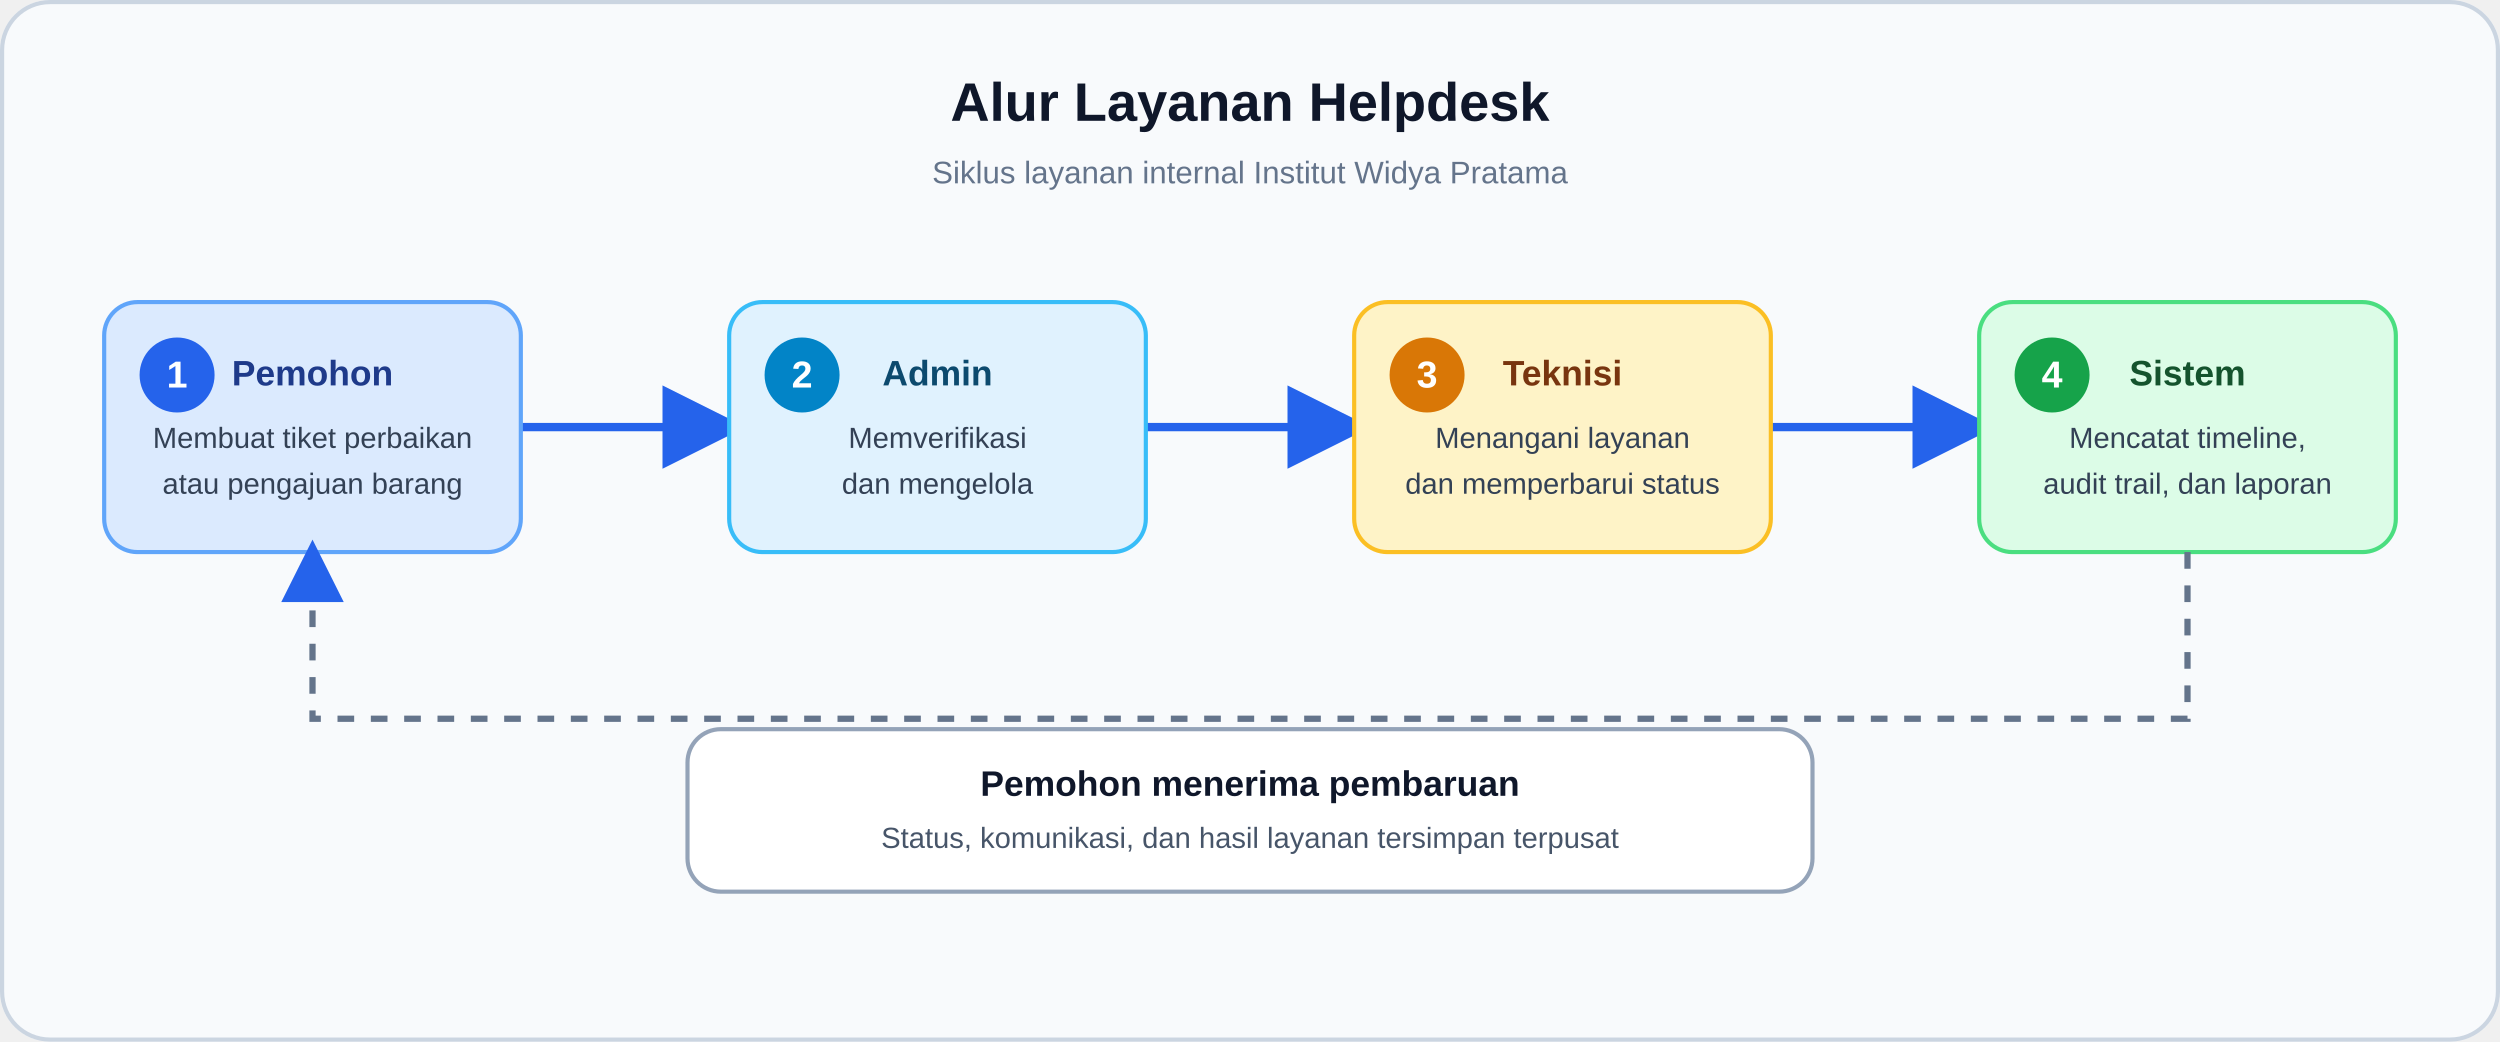
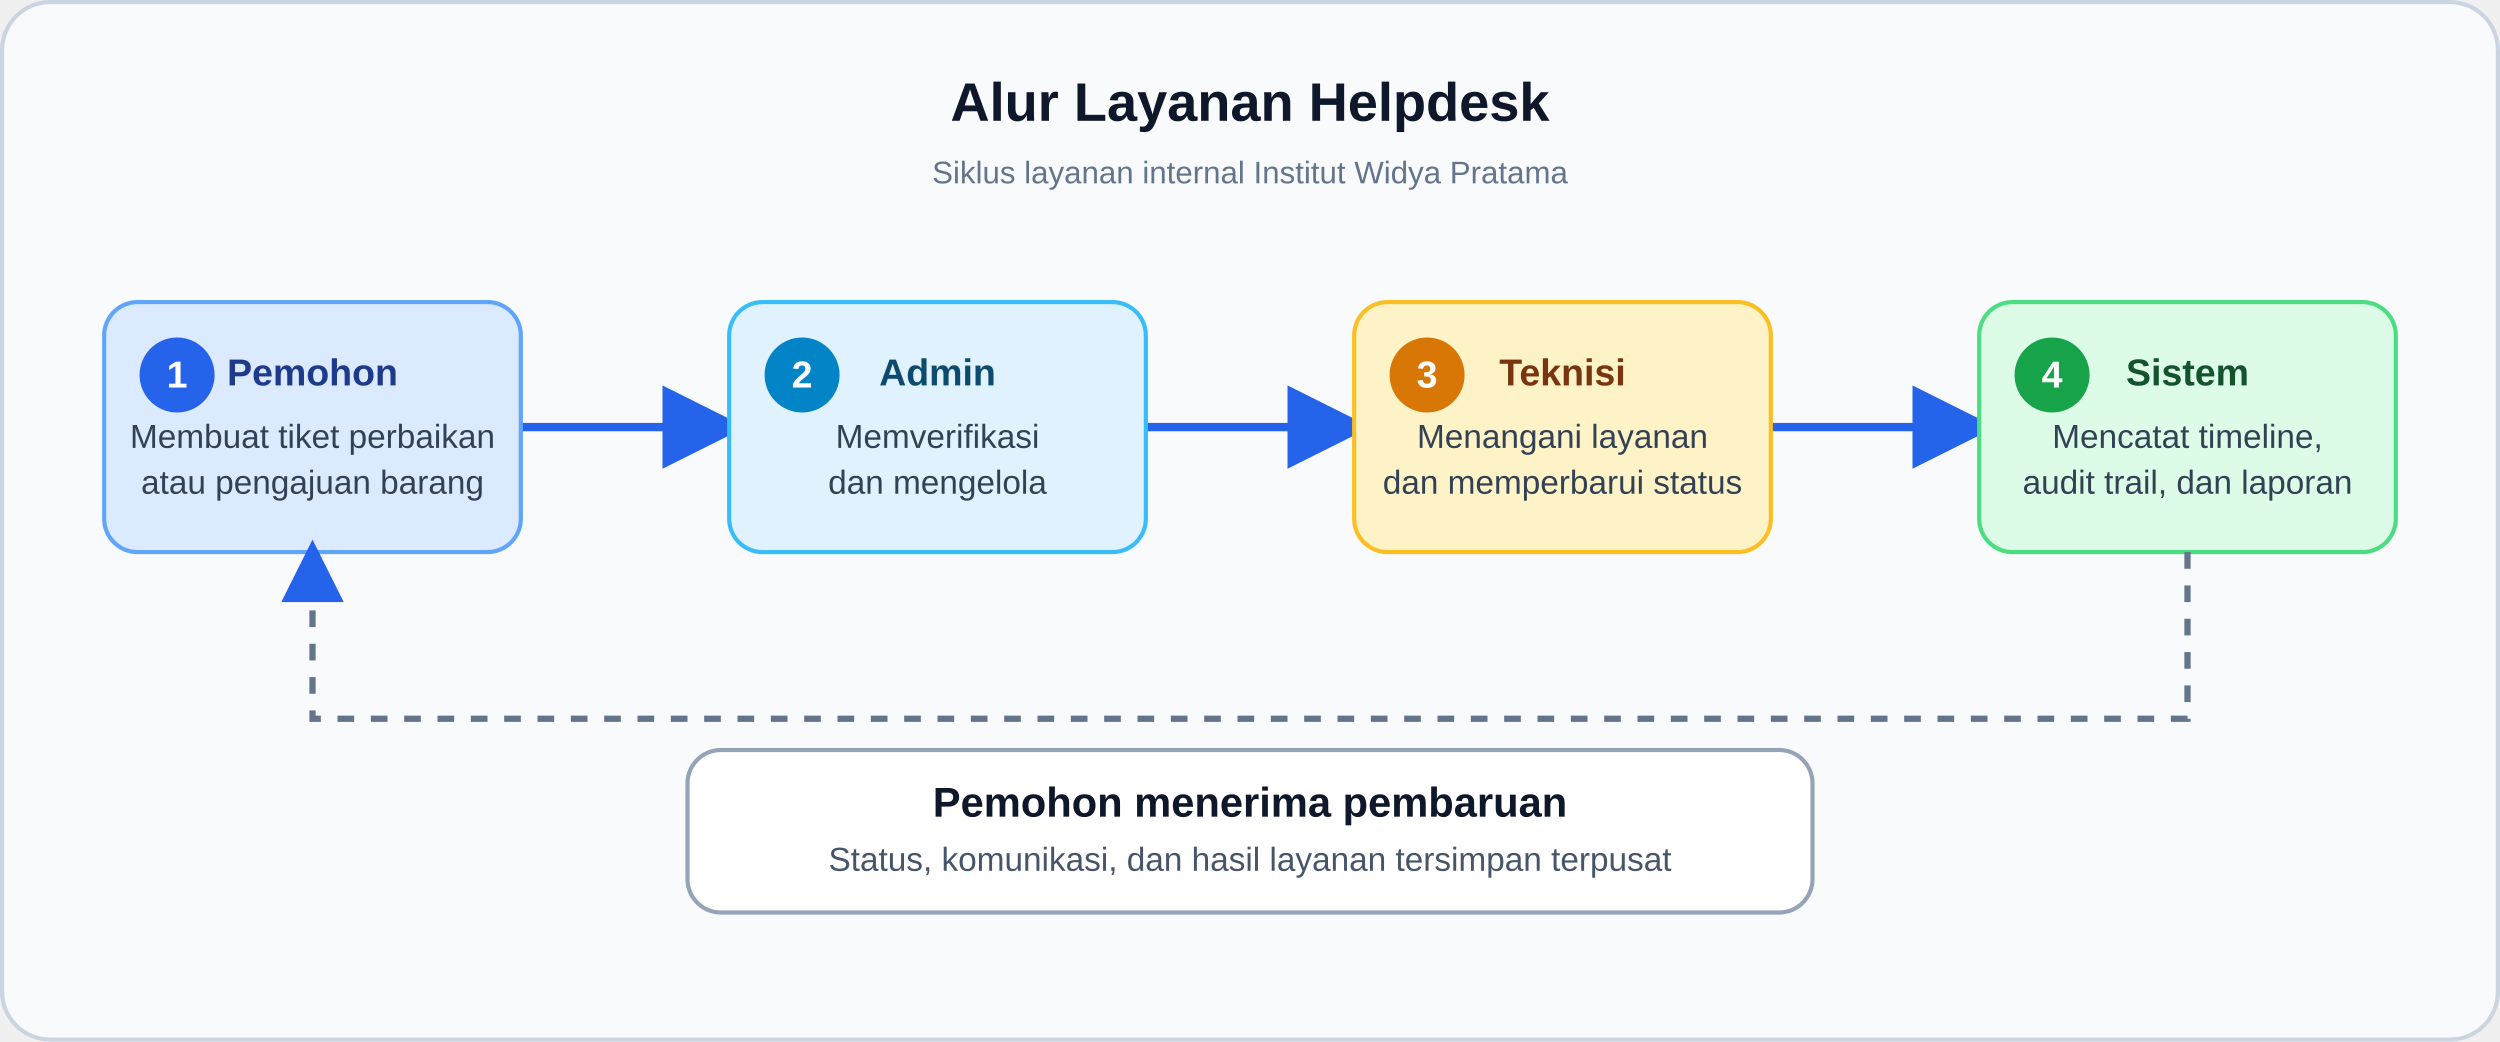
<svg xmlns="http://www.w3.org/2000/svg" width="1200" height="500" viewBox="0 0 1200 500" fill="none">
  <rect width="1200" height="500" rx="24" fill="#F8FAFC" />
  <rect x="1" y="1" width="1198" height="498" rx="23" stroke="#CBD5E1" stroke-width="2" />
  <text x="600" y="58" text-anchor="middle" fill="#0F172A" font-family="Arial, sans-serif" font-size="26" font-weight="700">Alur Layanan Helpdesk</text>
  <text x="600" y="88" text-anchor="middle" fill="#64748B" font-family="Arial, sans-serif" font-size="15">Siklus layanan internal Institut Widya Pratama</text>
  <defs>
    <marker id="arrow" markerWidth="10" markerHeight="10" refX="8" refY="5" orient="auto">
      <path d="M0 0L10 5L0 10Z" fill="#2563EB" />
    </marker>
  </defs>
  <line x1="250" y1="205" x2="350" y2="205" stroke="#2563EB" stroke-width="4" marker-end="url(#arrow)" />
  <line x1="550" y1="205" x2="650" y2="205" stroke="#2563EB" stroke-width="4" marker-end="url(#arrow)" />
  <line x1="850" y1="205" x2="950" y2="205" stroke="#2563EB" stroke-width="4" marker-end="url(#arrow)" />
  <rect x="50" y="145" width="200" height="120" rx="16" fill="#DBEAFE" stroke="#60A5FA" stroke-width="2" />
  <circle cx="85" cy="180" r="18" fill="#2563EB" />
  <text x="85" y="186" text-anchor="middle" fill="#FFFFFF" font-family="Arial, sans-serif" font-size="18" font-weight="700">1</text>
-   <text x="150" y="185" text-anchor="middle" fill="#1E3A8A" font-family="Arial, sans-serif" font-size="17" font-weight="700">Pemohon</text>
-   <text x="150" y="215" text-anchor="middle" fill="#334155" font-family="Arial, sans-serif" font-size="14">Membuat tiket perbaikan</text>
-   <text x="150" y="237" text-anchor="middle" fill="#334155" font-family="Arial, sans-serif" font-size="14">atau pengajuan barang</text>
+   <text x="150" y="185" text-anchor="middle" fill="#1E3A8A" font-family="Arial, sans-serif" font-size="18" font-weight="700">Pemohon</text>
+   <text x="150" y="215" text-anchor="middle" fill="#334155" font-family="Arial, sans-serif" font-size="16">Membuat tiket perbaikan</text>
+   <text x="150" y="237" text-anchor="middle" fill="#334155" font-family="Arial, sans-serif" font-size="16">atau pengajuan barang</text>
  <rect x="350" y="145" width="200" height="120" rx="16" fill="#E0F2FE" stroke="#38BDF8" stroke-width="2" />
  <circle cx="385" cy="180" r="18" fill="#0284C7" />
  <text x="385" y="186" text-anchor="middle" fill="#FFFFFF" font-family="Arial, sans-serif" font-size="18" font-weight="700">2</text>
-   <text x="450" y="185" text-anchor="middle" fill="#0C4A6E" font-family="Arial, sans-serif" font-size="17" font-weight="700">Admin</text>
-   <text x="450" y="215" text-anchor="middle" fill="#334155" font-family="Arial, sans-serif" font-size="14">Memverifikasi</text>
-   <text x="450" y="237" text-anchor="middle" fill="#334155" font-family="Arial, sans-serif" font-size="14">dan mengelola</text>
+   <text x="450" y="185" text-anchor="middle" fill="#0C4A6E" font-family="Arial, sans-serif" font-size="18" font-weight="700">Admin</text>
+   <text x="450" y="215" text-anchor="middle" fill="#334155" font-family="Arial, sans-serif" font-size="16">Memverifikasi</text>
+   <text x="450" y="237" text-anchor="middle" fill="#334155" font-family="Arial, sans-serif" font-size="16">dan mengelola</text>
  <rect x="650" y="145" width="200" height="120" rx="16" fill="#FEF3C7" stroke="#FBBF24" stroke-width="2" />
  <circle cx="685" cy="180" r="18" fill="#D97706" />
  <text x="685" y="186" text-anchor="middle" fill="#FFFFFF" font-family="Arial, sans-serif" font-size="18" font-weight="700">3</text>
-   <text x="750" y="185" text-anchor="middle" fill="#78350F" font-family="Arial, sans-serif" font-size="17" font-weight="700">Teknisi</text>
-   <text x="750" y="215" text-anchor="middle" fill="#334155" font-family="Arial, sans-serif" font-size="14">Menangani layanan</text>
-   <text x="750" y="237" text-anchor="middle" fill="#334155" font-family="Arial, sans-serif" font-size="14">dan memperbarui status</text>
+   <text x="750" y="185" text-anchor="middle" fill="#78350F" font-family="Arial, sans-serif" font-size="18" font-weight="700">Teknisi</text>
+   <text x="750" y="215" text-anchor="middle" fill="#334155" font-family="Arial, sans-serif" font-size="16">Menangani layanan</text>
+   <text x="750" y="237" text-anchor="middle" fill="#334155" font-family="Arial, sans-serif" font-size="16">dan memperbarui status</text>
  <rect x="950" y="145" width="200" height="120" rx="16" fill="#DCFCE7" stroke="#4ADE80" stroke-width="2" />
  <circle cx="985" cy="180" r="18" fill="#16A34A" />
  <text x="985" y="186" text-anchor="middle" fill="#FFFFFF" font-family="Arial, sans-serif" font-size="18" font-weight="700">4</text>
-   <text x="1050" y="185" text-anchor="middle" fill="#14532D" font-family="Arial, sans-serif" font-size="17" font-weight="700">Sistem</text>
-   <text x="1050" y="215" text-anchor="middle" fill="#334155" font-family="Arial, sans-serif" font-size="14">Mencatat timeline,</text>
-   <text x="1050" y="237" text-anchor="middle" fill="#334155" font-family="Arial, sans-serif" font-size="14">audit trail, dan laporan</text>
+   <text x="1050" y="185" text-anchor="middle" fill="#14532D" font-family="Arial, sans-serif" font-size="18" font-weight="700">Sistem</text>
+   <text x="1050" y="215" text-anchor="middle" fill="#334155" font-family="Arial, sans-serif" font-size="16">Mencatat timeline,</text>
+   <text x="1050" y="237" text-anchor="middle" fill="#334155" font-family="Arial, sans-serif" font-size="16">audit trail, dan laporan</text>
  <path d="M1050 265V345H150V265" stroke="#64748B" stroke-width="3" stroke-dasharray="8 8" marker-end="url(#arrow)" />
-   <rect x="330" y="350" width="540" height="78" rx="16" fill="#FFFFFF" stroke="#94A3B8" stroke-width="2" />
-   <text x="600" y="382" text-anchor="middle" fill="#0F172A" font-family="Arial, sans-serif" font-size="17" font-weight="700">Pemohon menerima pembaruan</text>
-   <text x="600" y="407" text-anchor="middle" fill="#475569" font-family="Arial, sans-serif" font-size="14">Status, komunikasi, dan hasil layanan tersimpan terpusat</text>
+   <rect x="330" y="360" width="540" height="78" rx="16" fill="#FFFFFF" stroke="#94A3B8" stroke-width="2" />
+   <text x="600" y="392" text-anchor="middle" fill="#0F172A" font-family="Arial, sans-serif" font-size="20" font-weight="700">Pemohon menerima pembaruan</text>
+   <text x="600" y="418" text-anchor="middle" fill="#475569" font-family="Arial, sans-serif" font-size="16">Status, komunikasi, dan hasil layanan tersimpan terpusat</text>
</svg>
